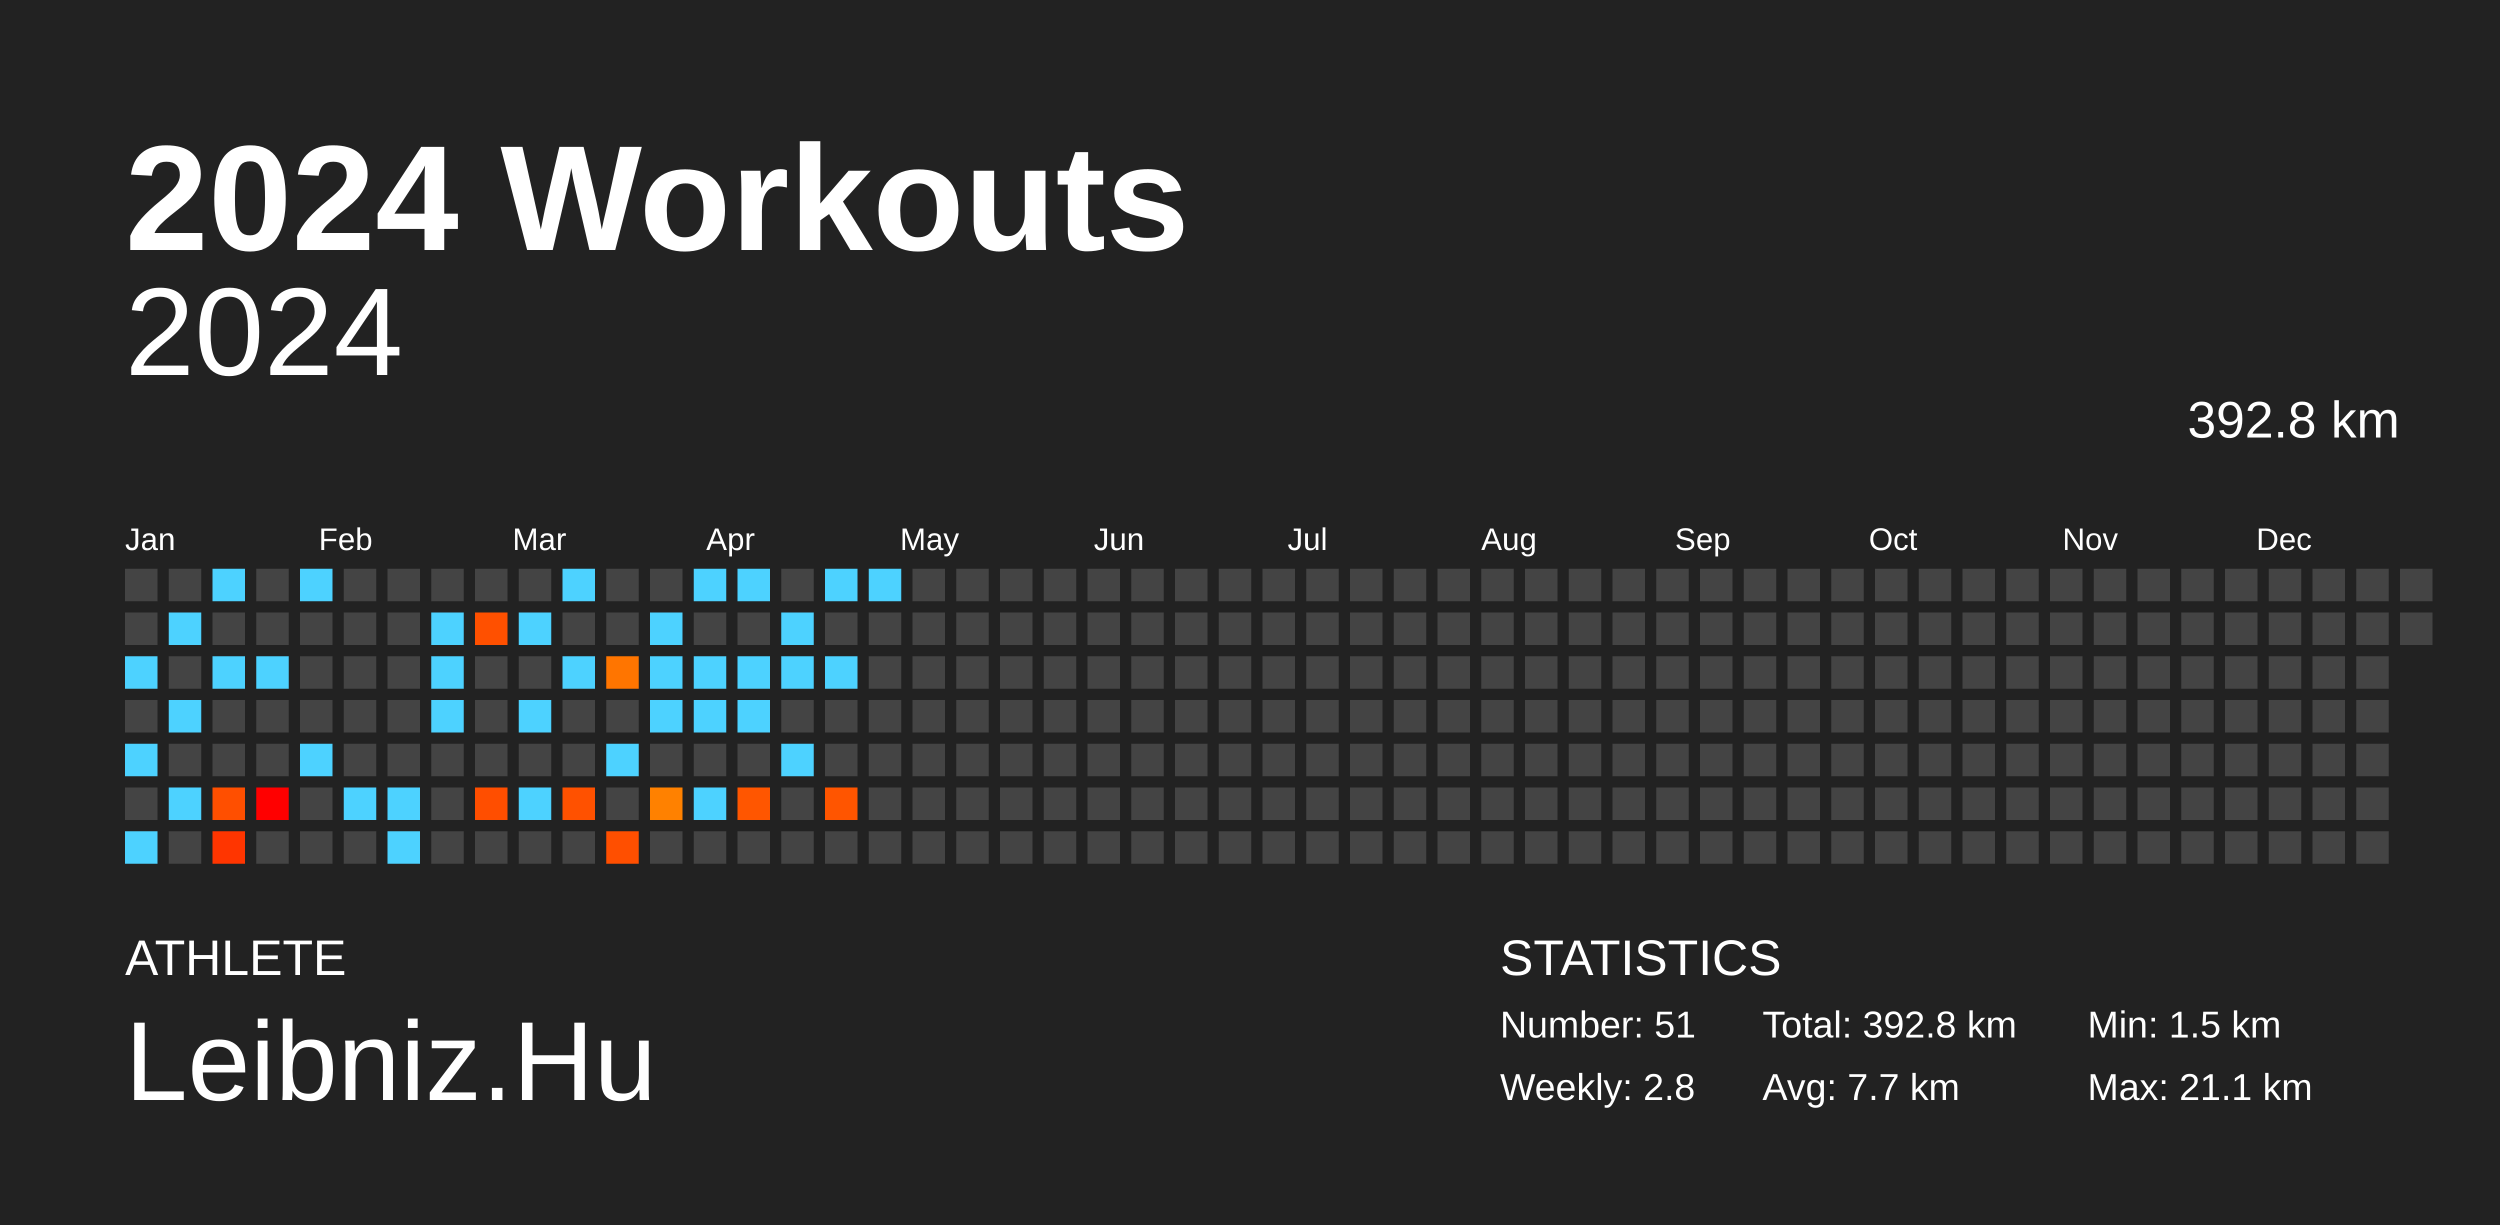
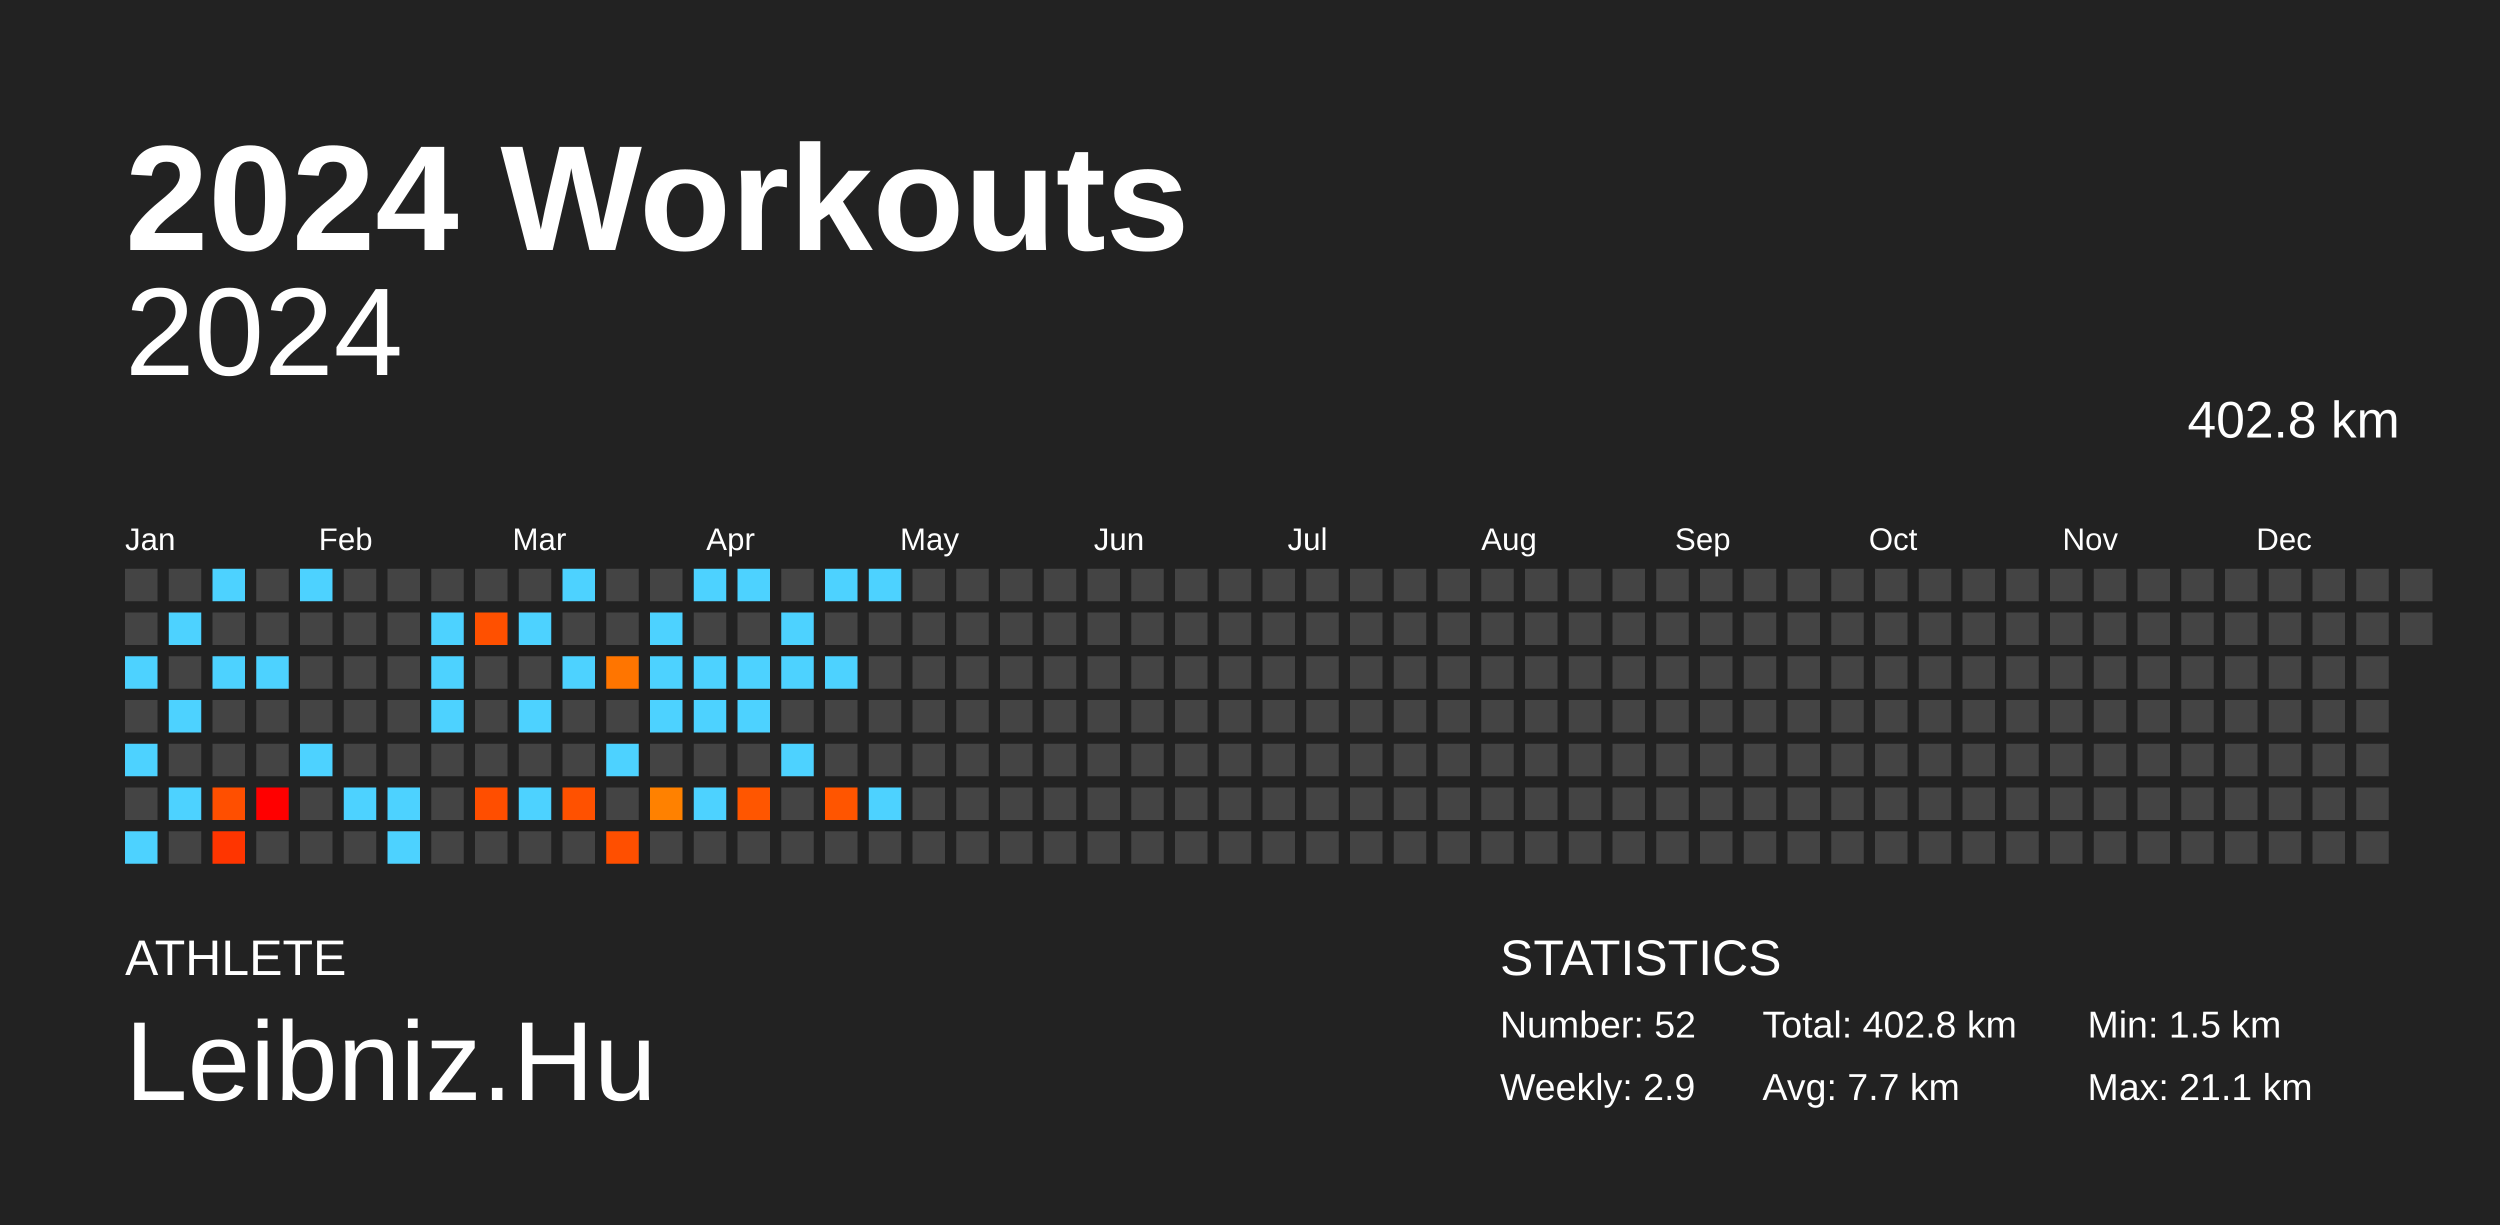
<svg xmlns="http://www.w3.org/2000/svg" baseProfile="full" height="98mm" version="1.1" viewBox="0,0,200,98" width="200mm">
  <defs />
  <rect fill="#222222" height="98" width="200" x="0" y="0" />
  <text fill="#FFFFFF" style="font-size:12px; font-family:Arial; font-weight:bold;" x="10" y="20">2024 Workouts</text>
  <text fill="#FFFFFF" style="font-size:4px; font-family:Arial" x="10" y="78">ATHLETE</text>
  <text fill="#FFFFFF" style="font-size:9px; font-family:Arial" x="10" y="88">Leibniz.Hu</text>
  <text fill="#FFFFFF" style="font-size:4px; font-family:Arial" x="120" y="78">STATISTICS</text>
-   <text fill="#FFFFFF" style="font-size:3px; font-family:Arial" x="120" y="83">Number: 51</text>
-   <text fill="#FFFFFF" style="font-size:3px; font-family:Arial" x="120" y="88">Weekly: 2.8</text>
-   <text fill="#FFFFFF" style="font-size:3px; font-family:Arial" x="141" y="83">Total: 392.8 km</text>
+   <text fill="#FFFFFF" style="font-size:3px; font-family:Arial" x="120" y="83">Number: 52</text>
+   <text fill="#FFFFFF" style="font-size:3px; font-family:Arial" x="120" y="88">Weekly: 2.9</text>
+   <text fill="#FFFFFF" style="font-size:3px; font-family:Arial" x="141" y="83">Total: 402.8 km</text>
  <text fill="#FFFFFF" style="font-size:3px; font-family:Arial" x="141" y="88">Avg: 7.7 km</text>
  <text fill="#FFFFFF" style="font-size:3px; font-family:Arial" x="167" y="83">Min: 1.5 km</text>
  <text fill="#FFFFFF" style="font-size:3px; font-family:Arial" x="167" y="88">Max: 21.1 km</text>
  <text alignment-baseline="hanging" fill="#FFFFFF" style="font-size:10.0px; font-family:Arial;" x="10" y="30">2024</text>
-   <text alignment-baseline="hanging" fill="#FFFFFF" style="font-size:4.125px; font-family:Arial;" x="175" y="35">392.8 km</text>
+   <text alignment-baseline="hanging" fill="#FFFFFF" style="font-size:4.125px; font-family:Arial;" x="175" y="35">402.8 km</text>
  <text fill="#FFFFFF" style="font-size:2.5px; font-family:Arial" x="10.0" y="44">Jan</text>
  <text fill="#FFFFFF" style="font-size:2.5px; font-family:Arial" x="25.5" y="44">Feb</text>
  <text fill="#FFFFFF" style="font-size:2.5px; font-family:Arial" x="41.0" y="44">Mar</text>
  <text fill="#FFFFFF" style="font-size:2.5px; font-family:Arial" x="56.5" y="44">Apr</text>
  <text fill="#FFFFFF" style="font-size:2.5px; font-family:Arial" x="72.0" y="44">May</text>
  <text fill="#FFFFFF" style="font-size:2.5px; font-family:Arial" x="87.5" y="44">Jun</text>
  <text fill="#FFFFFF" style="font-size:2.5px; font-family:Arial" x="103.0" y="44">Jul</text>
  <text fill="#FFFFFF" style="font-size:2.5px; font-family:Arial" x="118.5" y="44">Aug</text>
  <text fill="#FFFFFF" style="font-size:2.5px; font-family:Arial" x="134.0" y="44">Sep</text>
  <text fill="#FFFFFF" style="font-size:2.5px; font-family:Arial" x="149.5" y="44">Oct</text>
  <text fill="#FFFFFF" style="font-size:2.5px; font-family:Arial" x="165.0" y="44">Nov</text>
  <text fill="#FFFFFF" style="font-size:2.5px; font-family:Arial" x="180.5" y="44">Dec</text>
  <rect fill="#444444" height="2.6" width="2.6" x="10.0" y="45.5" />
  <rect fill="#444444" height="2.6" width="2.6" x="10.0" y="49.0" />
  <rect fill="#4dd2ff" height="2.6" width="2.6" x="10.0" y="52.5" />
  <rect fill="#444444" height="2.6" width="2.6" x="10.0" y="56.0" />
  <rect fill="#4dd2ff" height="2.6" width="2.6" x="10.0" y="59.5" />
  <rect fill="#444444" height="2.6" width="2.6" x="10.0" y="63.0" />
  <rect fill="#4dd2ff" height="2.6" width="2.6" x="10.0" y="66.5" />
  <rect fill="#444444" height="2.6" width="2.6" x="13.5" y="45.5" />
  <rect fill="#4dd2ff" height="2.6" width="2.6" x="13.5" y="49.0" />
  <rect fill="#444444" height="2.6" width="2.6" x="13.5" y="52.5" />
  <rect fill="#4dd2ff" height="2.6" width="2.6" x="13.5" y="56.0" />
  <rect fill="#444444" height="2.6" width="2.6" x="13.5" y="59.5" />
  <rect fill="#4dd2ff" height="2.6" width="2.6" x="13.5" y="63.0" />
  <rect fill="#444444" height="2.6" width="2.6" x="13.5" y="66.5" />
  <rect fill="#4dd2ff" height="2.6" width="2.6" x="17.0" y="45.5" />
  <rect fill="#444444" height="2.6" width="2.6" x="17.0" y="49.0" />
  <rect fill="#4dd2ff" height="2.6" width="2.6" x="17.0" y="52.5" />
  <rect fill="#444444" height="2.6" width="2.6" x="17.0" y="56.0" />
  <rect fill="#444444" height="2.6" width="2.6" x="17.0" y="59.5" />
  <rect fill="#ff4f00" height="2.6" width="2.6" x="17.0" y="63.0" />
  <rect fill="#ff3500" height="2.6" width="2.6" x="17.0" y="66.5" />
  <rect fill="#444444" height="2.6" width="2.6" x="20.5" y="45.5" />
  <rect fill="#444444" height="2.6" width="2.6" x="20.5" y="49.0" />
  <rect fill="#4dd2ff" height="2.6" width="2.6" x="20.5" y="52.5" />
  <rect fill="#444444" height="2.6" width="2.6" x="20.5" y="56.0" />
  <rect fill="#444444" height="2.6" width="2.6" x="20.5" y="59.5" />
  <rect fill="red" height="2.6" width="2.6" x="20.5" y="63.0" />
  <rect fill="#444444" height="2.6" width="2.6" x="20.5" y="66.5" />
  <rect fill="#4dd2ff" height="2.6" width="2.6" x="24.0" y="45.5" />
  <rect fill="#444444" height="2.6" width="2.6" x="24.0" y="49.0" />
  <rect fill="#444444" height="2.6" width="2.6" x="24.0" y="52.5" />
  <rect fill="#444444" height="2.6" width="2.6" x="24.0" y="56.0" />
  <rect fill="#4dd2ff" height="2.6" width="2.6" x="24.0" y="59.5" />
  <rect fill="#444444" height="2.6" width="2.6" x="24.0" y="63.0" />
  <rect fill="#444444" height="2.6" width="2.6" x="24.0" y="66.5" />
  <rect fill="#444444" height="2.6" width="2.6" x="27.5" y="45.5" />
  <rect fill="#444444" height="2.6" width="2.6" x="27.5" y="49.0" />
  <rect fill="#444444" height="2.6" width="2.6" x="27.5" y="52.5" />
  <rect fill="#444444" height="2.6" width="2.6" x="27.5" y="56.0" />
  <rect fill="#444444" height="2.6" width="2.6" x="27.5" y="59.5" />
  <rect fill="#4dd2ff" height="2.6" width="2.6" x="27.5" y="63.0" />
  <rect fill="#444444" height="2.6" width="2.6" x="27.5" y="66.5" />
  <rect fill="#444444" height="2.6" width="2.6" x="31.0" y="45.5" />
  <rect fill="#444444" height="2.6" width="2.6" x="31.0" y="49.0" />
  <rect fill="#444444" height="2.6" width="2.6" x="31.0" y="52.5" />
  <rect fill="#444444" height="2.6" width="2.6" x="31.0" y="56.0" />
  <rect fill="#444444" height="2.6" width="2.6" x="31.0" y="59.5" />
  <rect fill="#4dd2ff" height="2.6" width="2.6" x="31.0" y="63.0" />
  <rect fill="#4dd2ff" height="2.6" width="2.6" x="31.0" y="66.5" />
  <rect fill="#444444" height="2.6" width="2.6" x="34.5" y="45.5" />
  <rect fill="#4dd2ff" height="2.6" width="2.6" x="34.5" y="49.0" />
  <rect fill="#4dd2ff" height="2.6" width="2.6" x="34.5" y="52.5" />
  <rect fill="#4dd2ff" height="2.6" width="2.6" x="34.5" y="56.0" />
  <rect fill="#444444" height="2.6" width="2.6" x="34.5" y="59.5" />
  <rect fill="#444444" height="2.6" width="2.6" x="34.5" y="63.0" />
  <rect fill="#444444" height="2.6" width="2.6" x="34.5" y="66.5" />
  <rect fill="#444444" height="2.6" width="2.6" x="38.0" y="45.5" />
  <rect fill="#ff5000" height="2.6" width="2.6" x="38.0" y="49.0" />
  <rect fill="#444444" height="2.6" width="2.6" x="38.0" y="52.5" />
  <rect fill="#444444" height="2.6" width="2.6" x="38.0" y="56.0" />
  <rect fill="#444444" height="2.6" width="2.6" x="38.0" y="59.5" />
  <rect fill="#ff4e00" height="2.6" width="2.6" x="38.0" y="63.0" />
  <rect fill="#444444" height="2.6" width="2.6" x="38.0" y="66.5" />
  <rect fill="#444444" height="2.6" width="2.6" x="41.5" y="45.5" />
  <rect fill="#4dd2ff" height="2.6" width="2.6" x="41.5" y="49.0" />
  <rect fill="#444444" height="2.6" width="2.6" x="41.5" y="52.5" />
  <rect fill="#4dd2ff" height="2.6" width="2.6" x="41.5" y="56.0" />
  <rect fill="#444444" height="2.6" width="2.6" x="41.5" y="59.5" />
  <rect fill="#4dd2ff" height="2.6" width="2.6" x="41.5" y="63.0" />
  <rect fill="#444444" height="2.6" width="2.6" x="41.5" y="66.5" />
  <rect fill="#4dd2ff" height="2.6" width="2.6" x="45.0" y="45.5" />
  <rect fill="#444444" height="2.6" width="2.6" x="45.0" y="49.0" />
  <rect fill="#4dd2ff" height="2.6" width="2.6" x="45.0" y="52.5" />
  <rect fill="#444444" height="2.6" width="2.6" x="45.0" y="56.0" />
  <rect fill="#444444" height="2.6" width="2.6" x="45.0" y="59.5" />
  <rect fill="#ff5100" height="2.6" width="2.6" x="45.0" y="63.0" />
  <rect fill="#444444" height="2.6" width="2.6" x="45.0" y="66.5" />
  <rect fill="#444444" height="2.6" width="2.6" x="48.5" y="45.5" />
  <rect fill="#444444" height="2.6" width="2.6" x="48.5" y="49.0" />
  <rect fill="#ff7500" height="2.6" width="2.6" x="48.5" y="52.5" />
  <rect fill="#444444" height="2.6" width="2.6" x="48.5" y="56.0" />
  <rect fill="#4dd2ff" height="2.6" width="2.6" x="48.5" y="59.5" />
  <rect fill="#444444" height="2.6" width="2.6" x="48.5" y="63.0" />
  <rect fill="#ff4f00" height="2.6" width="2.6" x="48.5" y="66.5" />
  <rect fill="#444444" height="2.6" width="2.6" x="52.0" y="45.5" />
  <rect fill="#4dd2ff" height="2.6" width="2.6" x="52.0" y="49.0" />
  <rect fill="#4dd2ff" height="2.6" width="2.6" x="52.0" y="52.5" />
  <rect fill="#4dd2ff" height="2.6" width="2.6" x="52.0" y="56.0" />
  <rect fill="#444444" height="2.6" width="2.6" x="52.0" y="59.5" />
  <rect fill="#ff8100" height="2.6" width="2.6" x="52.0" y="63.0" />
  <rect fill="#444444" height="2.6" width="2.6" x="52.0" y="66.5" />
  <rect fill="#4dd2ff" height="2.6" width="2.6" x="55.5" y="45.5" />
  <rect fill="#444444" height="2.6" width="2.6" x="55.5" y="49.0" />
  <rect fill="#4dd2ff" height="2.6" width="2.6" x="55.5" y="52.5" />
  <rect fill="#4dd2ff" height="2.6" width="2.6" x="55.5" y="56.0" />
  <rect fill="#444444" height="2.6" width="2.6" x="55.5" y="59.5" />
  <rect fill="#4dd2ff" height="2.6" width="2.6" x="55.5" y="63.0" />
  <rect fill="#444444" height="2.6" width="2.6" x="55.5" y="66.5" />
  <rect fill="#4dd2ff" height="2.6" width="2.6" x="59.0" y="45.5" />
  <rect fill="#444444" height="2.6" width="2.6" x="59.0" y="49.0" />
  <rect fill="#4dd2ff" height="2.6" width="2.6" x="59.0" y="52.5" />
  <rect fill="#4dd2ff" height="2.6" width="2.6" x="59.0" y="56.0" />
  <rect fill="#444444" height="2.6" width="2.6" x="59.0" y="59.5" />
  <rect fill="#ff5600" height="2.6" width="2.6" x="59.0" y="63.0" />
  <rect fill="#444444" height="2.6" width="2.6" x="59.0" y="66.5" />
  <rect fill="#444444" height="2.6" width="2.6" x="62.5" y="45.5" />
  <rect fill="#4dd2ff" height="2.6" width="2.6" x="62.5" y="49.0" />
  <rect fill="#4dd2ff" height="2.6" width="2.6" x="62.5" y="52.5" />
  <rect fill="#444444" height="2.6" width="2.6" x="62.5" y="56.0" />
  <rect fill="#4dd2ff" height="2.6" width="2.6" x="62.5" y="59.5" />
  <rect fill="#444444" height="2.6" width="2.6" x="62.5" y="63.0" />
  <rect fill="#444444" height="2.6" width="2.6" x="62.5" y="66.5" />
  <rect fill="#4dd2ff" height="2.6" width="2.6" x="66.0" y="45.5" />
  <rect fill="#444444" height="2.6" width="2.6" x="66.0" y="49.0" />
  <rect fill="#4dd2ff" height="2.6" width="2.6" x="66.0" y="52.5" />
  <rect fill="#444444" height="2.6" width="2.6" x="66.0" y="56.0" />
  <rect fill="#444444" height="2.6" width="2.6" x="66.0" y="59.5" />
  <rect fill="#ff5500" height="2.6" width="2.6" x="66.0" y="63.0" />
  <rect fill="#444444" height="2.6" width="2.6" x="66.0" y="66.5" />
  <rect fill="#4dd2ff" height="2.6" width="2.6" x="69.5" y="45.5" />
  <rect fill="#444444" height="2.6" width="2.6" x="69.5" y="49.0" />
  <rect fill="#444444" height="2.6" width="2.6" x="69.5" y="52.5" />
  <rect fill="#444444" height="2.6" width="2.6" x="69.5" y="56.0" />
  <rect fill="#444444" height="2.6" width="2.6" x="69.5" y="59.5" />
-   <rect fill="#444444" height="2.6" width="2.6" x="69.5" y="63.0" />
+   <rect fill="#4dd2ff" height="2.6" width="2.6" x="69.5" y="63.0" />
  <rect fill="#444444" height="2.6" width="2.6" x="69.5" y="66.5" />
  <rect fill="#444444" height="2.6" width="2.6" x="73.0" y="45.5" />
  <rect fill="#444444" height="2.6" width="2.6" x="73.0" y="49.0" />
  <rect fill="#444444" height="2.6" width="2.6" x="73.0" y="52.5" />
  <rect fill="#444444" height="2.6" width="2.6" x="73.0" y="56.0" />
  <rect fill="#444444" height="2.6" width="2.6" x="73.0" y="59.5" />
  <rect fill="#444444" height="2.6" width="2.6" x="73.0" y="63.0" />
  <rect fill="#444444" height="2.6" width="2.6" x="73.0" y="66.5" />
  <rect fill="#444444" height="2.6" width="2.6" x="76.5" y="45.5" />
  <rect fill="#444444" height="2.6" width="2.6" x="76.5" y="49.0" />
  <rect fill="#444444" height="2.6" width="2.6" x="76.5" y="52.5" />
  <rect fill="#444444" height="2.6" width="2.6" x="76.5" y="56.0" />
  <rect fill="#444444" height="2.6" width="2.6" x="76.5" y="59.5" />
  <rect fill="#444444" height="2.6" width="2.6" x="76.5" y="63.0" />
  <rect fill="#444444" height="2.6" width="2.6" x="76.5" y="66.5" />
  <rect fill="#444444" height="2.6" width="2.6" x="80.0" y="45.5" />
  <rect fill="#444444" height="2.6" width="2.6" x="80.0" y="49.0" />
  <rect fill="#444444" height="2.6" width="2.6" x="80.0" y="52.5" />
  <rect fill="#444444" height="2.6" width="2.6" x="80.0" y="56.0" />
  <rect fill="#444444" height="2.6" width="2.6" x="80.0" y="59.5" />
  <rect fill="#444444" height="2.6" width="2.6" x="80.0" y="63.0" />
  <rect fill="#444444" height="2.6" width="2.6" x="80.0" y="66.5" />
  <rect fill="#444444" height="2.6" width="2.6" x="83.5" y="45.5" />
  <rect fill="#444444" height="2.6" width="2.6" x="83.5" y="49.0" />
  <rect fill="#444444" height="2.6" width="2.6" x="83.5" y="52.5" />
  <rect fill="#444444" height="2.6" width="2.6" x="83.5" y="56.0" />
  <rect fill="#444444" height="2.6" width="2.6" x="83.5" y="59.5" />
  <rect fill="#444444" height="2.6" width="2.6" x="83.5" y="63.0" />
  <rect fill="#444444" height="2.6" width="2.6" x="83.5" y="66.5" />
  <rect fill="#444444" height="2.6" width="2.6" x="87.0" y="45.5" />
  <rect fill="#444444" height="2.6" width="2.6" x="87.0" y="49.0" />
  <rect fill="#444444" height="2.6" width="2.6" x="87.0" y="52.5" />
  <rect fill="#444444" height="2.6" width="2.6" x="87.0" y="56.0" />
  <rect fill="#444444" height="2.6" width="2.6" x="87.0" y="59.5" />
  <rect fill="#444444" height="2.6" width="2.6" x="87.0" y="63.0" />
  <rect fill="#444444" height="2.6" width="2.6" x="87.0" y="66.5" />
  <rect fill="#444444" height="2.6" width="2.6" x="90.5" y="45.5" />
  <rect fill="#444444" height="2.6" width="2.6" x="90.5" y="49.0" />
  <rect fill="#444444" height="2.6" width="2.6" x="90.5" y="52.5" />
  <rect fill="#444444" height="2.6" width="2.6" x="90.5" y="56.0" />
  <rect fill="#444444" height="2.6" width="2.6" x="90.5" y="59.5" />
  <rect fill="#444444" height="2.6" width="2.6" x="90.5" y="63.0" />
  <rect fill="#444444" height="2.6" width="2.6" x="90.5" y="66.5" />
  <rect fill="#444444" height="2.6" width="2.6" x="94.0" y="45.5" />
  <rect fill="#444444" height="2.6" width="2.6" x="94.0" y="49.0" />
  <rect fill="#444444" height="2.6" width="2.6" x="94.0" y="52.5" />
  <rect fill="#444444" height="2.6" width="2.6" x="94.0" y="56.0" />
  <rect fill="#444444" height="2.6" width="2.6" x="94.0" y="59.5" />
  <rect fill="#444444" height="2.6" width="2.6" x="94.0" y="63.0" />
  <rect fill="#444444" height="2.6" width="2.6" x="94.0" y="66.5" />
  <rect fill="#444444" height="2.6" width="2.6" x="97.5" y="45.5" />
  <rect fill="#444444" height="2.6" width="2.6" x="97.5" y="49.0" />
  <rect fill="#444444" height="2.6" width="2.6" x="97.5" y="52.5" />
  <rect fill="#444444" height="2.6" width="2.6" x="97.5" y="56.0" />
  <rect fill="#444444" height="2.6" width="2.6" x="97.5" y="59.5" />
  <rect fill="#444444" height="2.6" width="2.6" x="97.5" y="63.0" />
  <rect fill="#444444" height="2.6" width="2.6" x="97.5" y="66.5" />
  <rect fill="#444444" height="2.6" width="2.6" x="101.0" y="45.5" />
  <rect fill="#444444" height="2.6" width="2.6" x="101.0" y="49.0" />
  <rect fill="#444444" height="2.6" width="2.6" x="101.0" y="52.5" />
  <rect fill="#444444" height="2.6" width="2.6" x="101.0" y="56.0" />
  <rect fill="#444444" height="2.6" width="2.6" x="101.0" y="59.5" />
  <rect fill="#444444" height="2.6" width="2.6" x="101.0" y="63.0" />
  <rect fill="#444444" height="2.6" width="2.6" x="101.0" y="66.5" />
  <rect fill="#444444" height="2.6" width="2.6" x="104.5" y="45.5" />
  <rect fill="#444444" height="2.6" width="2.6" x="104.5" y="49.0" />
  <rect fill="#444444" height="2.6" width="2.6" x="104.5" y="52.5" />
  <rect fill="#444444" height="2.6" width="2.6" x="104.5" y="56.0" />
  <rect fill="#444444" height="2.6" width="2.6" x="104.5" y="59.5" />
  <rect fill="#444444" height="2.6" width="2.6" x="104.5" y="63.0" />
  <rect fill="#444444" height="2.6" width="2.6" x="104.5" y="66.5" />
  <rect fill="#444444" height="2.6" width="2.6" x="108.0" y="45.5" />
  <rect fill="#444444" height="2.6" width="2.6" x="108.0" y="49.0" />
  <rect fill="#444444" height="2.6" width="2.6" x="108.0" y="52.5" />
  <rect fill="#444444" height="2.6" width="2.6" x="108.0" y="56.0" />
  <rect fill="#444444" height="2.6" width="2.6" x="108.0" y="59.5" />
  <rect fill="#444444" height="2.6" width="2.6" x="108.0" y="63.0" />
  <rect fill="#444444" height="2.6" width="2.6" x="108.0" y="66.5" />
  <rect fill="#444444" height="2.6" width="2.6" x="111.5" y="45.5" />
  <rect fill="#444444" height="2.6" width="2.6" x="111.5" y="49.0" />
  <rect fill="#444444" height="2.6" width="2.6" x="111.5" y="52.5" />
  <rect fill="#444444" height="2.6" width="2.6" x="111.5" y="56.0" />
  <rect fill="#444444" height="2.6" width="2.6" x="111.5" y="59.5" />
  <rect fill="#444444" height="2.6" width="2.6" x="111.5" y="63.0" />
  <rect fill="#444444" height="2.6" width="2.6" x="111.5" y="66.5" />
  <rect fill="#444444" height="2.6" width="2.6" x="115.0" y="45.5" />
  <rect fill="#444444" height="2.6" width="2.6" x="115.0" y="49.0" />
  <rect fill="#444444" height="2.6" width="2.6" x="115.0" y="52.5" />
  <rect fill="#444444" height="2.6" width="2.6" x="115.0" y="56.0" />
  <rect fill="#444444" height="2.6" width="2.6" x="115.0" y="59.5" />
  <rect fill="#444444" height="2.6" width="2.6" x="115.0" y="63.0" />
  <rect fill="#444444" height="2.6" width="2.6" x="115.0" y="66.5" />
  <rect fill="#444444" height="2.6" width="2.6" x="118.5" y="45.5" />
  <rect fill="#444444" height="2.6" width="2.6" x="118.5" y="49.0" />
  <rect fill="#444444" height="2.6" width="2.6" x="118.5" y="52.5" />
  <rect fill="#444444" height="2.6" width="2.6" x="118.5" y="56.0" />
  <rect fill="#444444" height="2.6" width="2.6" x="118.5" y="59.5" />
  <rect fill="#444444" height="2.6" width="2.6" x="118.5" y="63.0" />
  <rect fill="#444444" height="2.6" width="2.6" x="118.5" y="66.5" />
  <rect fill="#444444" height="2.6" width="2.6" x="122.0" y="45.5" />
  <rect fill="#444444" height="2.6" width="2.6" x="122.0" y="49.0" />
  <rect fill="#444444" height="2.6" width="2.6" x="122.0" y="52.5" />
  <rect fill="#444444" height="2.6" width="2.6" x="122.0" y="56.0" />
  <rect fill="#444444" height="2.6" width="2.6" x="122.0" y="59.5" />
  <rect fill="#444444" height="2.6" width="2.6" x="122.0" y="63.0" />
  <rect fill="#444444" height="2.6" width="2.6" x="122.0" y="66.5" />
  <rect fill="#444444" height="2.6" width="2.6" x="125.5" y="45.5" />
  <rect fill="#444444" height="2.6" width="2.6" x="125.5" y="49.0" />
  <rect fill="#444444" height="2.6" width="2.6" x="125.5" y="52.5" />
  <rect fill="#444444" height="2.6" width="2.6" x="125.5" y="56.0" />
  <rect fill="#444444" height="2.6" width="2.6" x="125.5" y="59.5" />
  <rect fill="#444444" height="2.6" width="2.6" x="125.5" y="63.0" />
  <rect fill="#444444" height="2.6" width="2.6" x="125.5" y="66.5" />
  <rect fill="#444444" height="2.6" width="2.6" x="129.0" y="45.5" />
  <rect fill="#444444" height="2.6" width="2.6" x="129.0" y="49.0" />
  <rect fill="#444444" height="2.6" width="2.6" x="129.0" y="52.5" />
  <rect fill="#444444" height="2.6" width="2.6" x="129.0" y="56.0" />
  <rect fill="#444444" height="2.6" width="2.6" x="129.0" y="59.5" />
  <rect fill="#444444" height="2.6" width="2.6" x="129.0" y="63.0" />
  <rect fill="#444444" height="2.6" width="2.6" x="129.0" y="66.5" />
  <rect fill="#444444" height="2.6" width="2.6" x="132.5" y="45.5" />
  <rect fill="#444444" height="2.6" width="2.6" x="132.5" y="49.0" />
  <rect fill="#444444" height="2.6" width="2.6" x="132.5" y="52.5" />
  <rect fill="#444444" height="2.6" width="2.6" x="132.5" y="56.0" />
  <rect fill="#444444" height="2.6" width="2.6" x="132.5" y="59.5" />
  <rect fill="#444444" height="2.6" width="2.6" x="132.5" y="63.0" />
  <rect fill="#444444" height="2.6" width="2.6" x="132.5" y="66.5" />
  <rect fill="#444444" height="2.6" width="2.6" x="136.0" y="45.5" />
  <rect fill="#444444" height="2.6" width="2.6" x="136.0" y="49.0" />
  <rect fill="#444444" height="2.6" width="2.6" x="136.0" y="52.5" />
  <rect fill="#444444" height="2.6" width="2.6" x="136.0" y="56.0" />
  <rect fill="#444444" height="2.6" width="2.6" x="136.0" y="59.5" />
  <rect fill="#444444" height="2.6" width="2.6" x="136.0" y="63.0" />
  <rect fill="#444444" height="2.6" width="2.6" x="136.0" y="66.5" />
  <rect fill="#444444" height="2.6" width="2.6" x="139.5" y="45.5" />
  <rect fill="#444444" height="2.6" width="2.6" x="139.5" y="49.0" />
  <rect fill="#444444" height="2.6" width="2.6" x="139.5" y="52.5" />
  <rect fill="#444444" height="2.6" width="2.6" x="139.5" y="56.0" />
  <rect fill="#444444" height="2.6" width="2.6" x="139.5" y="59.5" />
  <rect fill="#444444" height="2.6" width="2.6" x="139.5" y="63.0" />
  <rect fill="#444444" height="2.6" width="2.6" x="139.5" y="66.5" />
  <rect fill="#444444" height="2.6" width="2.6" x="143.0" y="45.5" />
  <rect fill="#444444" height="2.6" width="2.6" x="143.0" y="49.0" />
  <rect fill="#444444" height="2.6" width="2.6" x="143.0" y="52.5" />
  <rect fill="#444444" height="2.6" width="2.6" x="143.0" y="56.0" />
  <rect fill="#444444" height="2.6" width="2.6" x="143.0" y="59.5" />
  <rect fill="#444444" height="2.6" width="2.6" x="143.0" y="63.0" />
  <rect fill="#444444" height="2.6" width="2.6" x="143.0" y="66.5" />
  <rect fill="#444444" height="2.6" width="2.6" x="146.5" y="45.5" />
  <rect fill="#444444" height="2.6" width="2.6" x="146.5" y="49.0" />
  <rect fill="#444444" height="2.6" width="2.6" x="146.5" y="52.5" />
  <rect fill="#444444" height="2.6" width="2.6" x="146.5" y="56.0" />
  <rect fill="#444444" height="2.6" width="2.6" x="146.5" y="59.5" />
  <rect fill="#444444" height="2.6" width="2.6" x="146.5" y="63.0" />
  <rect fill="#444444" height="2.6" width="2.6" x="146.5" y="66.5" />
  <rect fill="#444444" height="2.6" width="2.6" x="150.0" y="45.5" />
  <rect fill="#444444" height="2.6" width="2.6" x="150.0" y="49.0" />
  <rect fill="#444444" height="2.6" width="2.6" x="150.0" y="52.5" />
  <rect fill="#444444" height="2.6" width="2.6" x="150.0" y="56.0" />
  <rect fill="#444444" height="2.6" width="2.6" x="150.0" y="59.5" />
  <rect fill="#444444" height="2.6" width="2.6" x="150.0" y="63.0" />
  <rect fill="#444444" height="2.6" width="2.6" x="150.0" y="66.5" />
  <rect fill="#444444" height="2.6" width="2.6" x="153.5" y="45.5" />
  <rect fill="#444444" height="2.6" width="2.6" x="153.5" y="49.0" />
  <rect fill="#444444" height="2.6" width="2.6" x="153.5" y="52.5" />
  <rect fill="#444444" height="2.6" width="2.6" x="153.5" y="56.0" />
  <rect fill="#444444" height="2.6" width="2.6" x="153.5" y="59.5" />
  <rect fill="#444444" height="2.6" width="2.6" x="153.5" y="63.0" />
  <rect fill="#444444" height="2.6" width="2.6" x="153.5" y="66.5" />
  <rect fill="#444444" height="2.6" width="2.6" x="157.0" y="45.5" />
  <rect fill="#444444" height="2.6" width="2.6" x="157.0" y="49.0" />
  <rect fill="#444444" height="2.6" width="2.6" x="157.0" y="52.5" />
  <rect fill="#444444" height="2.6" width="2.6" x="157.0" y="56.0" />
  <rect fill="#444444" height="2.6" width="2.6" x="157.0" y="59.5" />
  <rect fill="#444444" height="2.6" width="2.6" x="157.0" y="63.0" />
  <rect fill="#444444" height="2.6" width="2.6" x="157.0" y="66.5" />
  <rect fill="#444444" height="2.6" width="2.6" x="160.5" y="45.5" />
  <rect fill="#444444" height="2.6" width="2.6" x="160.5" y="49.0" />
  <rect fill="#444444" height="2.6" width="2.6" x="160.5" y="52.5" />
  <rect fill="#444444" height="2.6" width="2.6" x="160.5" y="56.0" />
  <rect fill="#444444" height="2.6" width="2.6" x="160.5" y="59.5" />
  <rect fill="#444444" height="2.6" width="2.6" x="160.5" y="63.0" />
  <rect fill="#444444" height="2.6" width="2.6" x="160.5" y="66.5" />
  <rect fill="#444444" height="2.6" width="2.6" x="164.0" y="45.5" />
  <rect fill="#444444" height="2.6" width="2.6" x="164.0" y="49.0" />
  <rect fill="#444444" height="2.6" width="2.6" x="164.0" y="52.5" />
  <rect fill="#444444" height="2.6" width="2.6" x="164.0" y="56.0" />
  <rect fill="#444444" height="2.6" width="2.6" x="164.0" y="59.5" />
  <rect fill="#444444" height="2.6" width="2.6" x="164.0" y="63.0" />
  <rect fill="#444444" height="2.6" width="2.6" x="164.0" y="66.5" />
  <rect fill="#444444" height="2.6" width="2.6" x="167.5" y="45.5" />
  <rect fill="#444444" height="2.6" width="2.6" x="167.5" y="49.0" />
  <rect fill="#444444" height="2.6" width="2.6" x="167.5" y="52.5" />
  <rect fill="#444444" height="2.6" width="2.6" x="167.5" y="56.0" />
  <rect fill="#444444" height="2.6" width="2.6" x="167.5" y="59.5" />
  <rect fill="#444444" height="2.6" width="2.6" x="167.5" y="63.0" />
  <rect fill="#444444" height="2.6" width="2.6" x="167.5" y="66.5" />
  <rect fill="#444444" height="2.6" width="2.6" x="171.0" y="45.5" />
  <rect fill="#444444" height="2.6" width="2.6" x="171.0" y="49.0" />
  <rect fill="#444444" height="2.6" width="2.6" x="171.0" y="52.5" />
  <rect fill="#444444" height="2.6" width="2.6" x="171.0" y="56.0" />
  <rect fill="#444444" height="2.6" width="2.6" x="171.0" y="59.5" />
  <rect fill="#444444" height="2.6" width="2.6" x="171.0" y="63.0" />
  <rect fill="#444444" height="2.6" width="2.6" x="171.0" y="66.5" />
  <rect fill="#444444" height="2.6" width="2.6" x="174.5" y="45.5" />
  <rect fill="#444444" height="2.6" width="2.6" x="174.5" y="49.0" />
  <rect fill="#444444" height="2.6" width="2.6" x="174.5" y="52.5" />
  <rect fill="#444444" height="2.6" width="2.6" x="174.5" y="56.0" />
  <rect fill="#444444" height="2.6" width="2.6" x="174.5" y="59.5" />
  <rect fill="#444444" height="2.6" width="2.6" x="174.5" y="63.0" />
  <rect fill="#444444" height="2.6" width="2.6" x="174.5" y="66.5" />
  <rect fill="#444444" height="2.6" width="2.6" x="178.0" y="45.5" />
  <rect fill="#444444" height="2.6" width="2.6" x="178.0" y="49.0" />
  <rect fill="#444444" height="2.6" width="2.6" x="178.0" y="52.5" />
  <rect fill="#444444" height="2.6" width="2.6" x="178.0" y="56.0" />
  <rect fill="#444444" height="2.6" width="2.6" x="178.0" y="59.5" />
  <rect fill="#444444" height="2.6" width="2.6" x="178.0" y="63.0" />
  <rect fill="#444444" height="2.6" width="2.6" x="178.0" y="66.5" />
  <rect fill="#444444" height="2.6" width="2.6" x="181.5" y="45.5" />
  <rect fill="#444444" height="2.6" width="2.6" x="181.5" y="49.0" />
  <rect fill="#444444" height="2.6" width="2.6" x="181.5" y="52.5" />
  <rect fill="#444444" height="2.6" width="2.6" x="181.5" y="56.0" />
  <rect fill="#444444" height="2.6" width="2.6" x="181.5" y="59.5" />
  <rect fill="#444444" height="2.6" width="2.6" x="181.5" y="63.0" />
  <rect fill="#444444" height="2.6" width="2.6" x="181.5" y="66.5" />
  <rect fill="#444444" height="2.6" width="2.6" x="185.0" y="45.5" />
  <rect fill="#444444" height="2.6" width="2.6" x="185.0" y="49.0" />
  <rect fill="#444444" height="2.6" width="2.6" x="185.0" y="52.5" />
  <rect fill="#444444" height="2.6" width="2.6" x="185.0" y="56.0" />
  <rect fill="#444444" height="2.6" width="2.6" x="185.0" y="59.5" />
  <rect fill="#444444" height="2.6" width="2.6" x="185.0" y="63.0" />
  <rect fill="#444444" height="2.6" width="2.6" x="185.0" y="66.5" />
  <rect fill="#444444" height="2.6" width="2.6" x="188.5" y="45.5" />
  <rect fill="#444444" height="2.6" width="2.6" x="188.5" y="49.0" />
  <rect fill="#444444" height="2.6" width="2.6" x="188.5" y="52.5" />
  <rect fill="#444444" height="2.6" width="2.6" x="188.5" y="56.0" />
  <rect fill="#444444" height="2.6" width="2.6" x="188.5" y="59.5" />
  <rect fill="#444444" height="2.6" width="2.6" x="188.5" y="63.0" />
  <rect fill="#444444" height="2.6" width="2.6" x="188.5" y="66.5" />
  <rect fill="#444444" height="2.6" width="2.6" x="192.0" y="45.5" />
  <rect fill="#444444" height="2.6" width="2.6" x="192.0" y="49.0" />
</svg>
